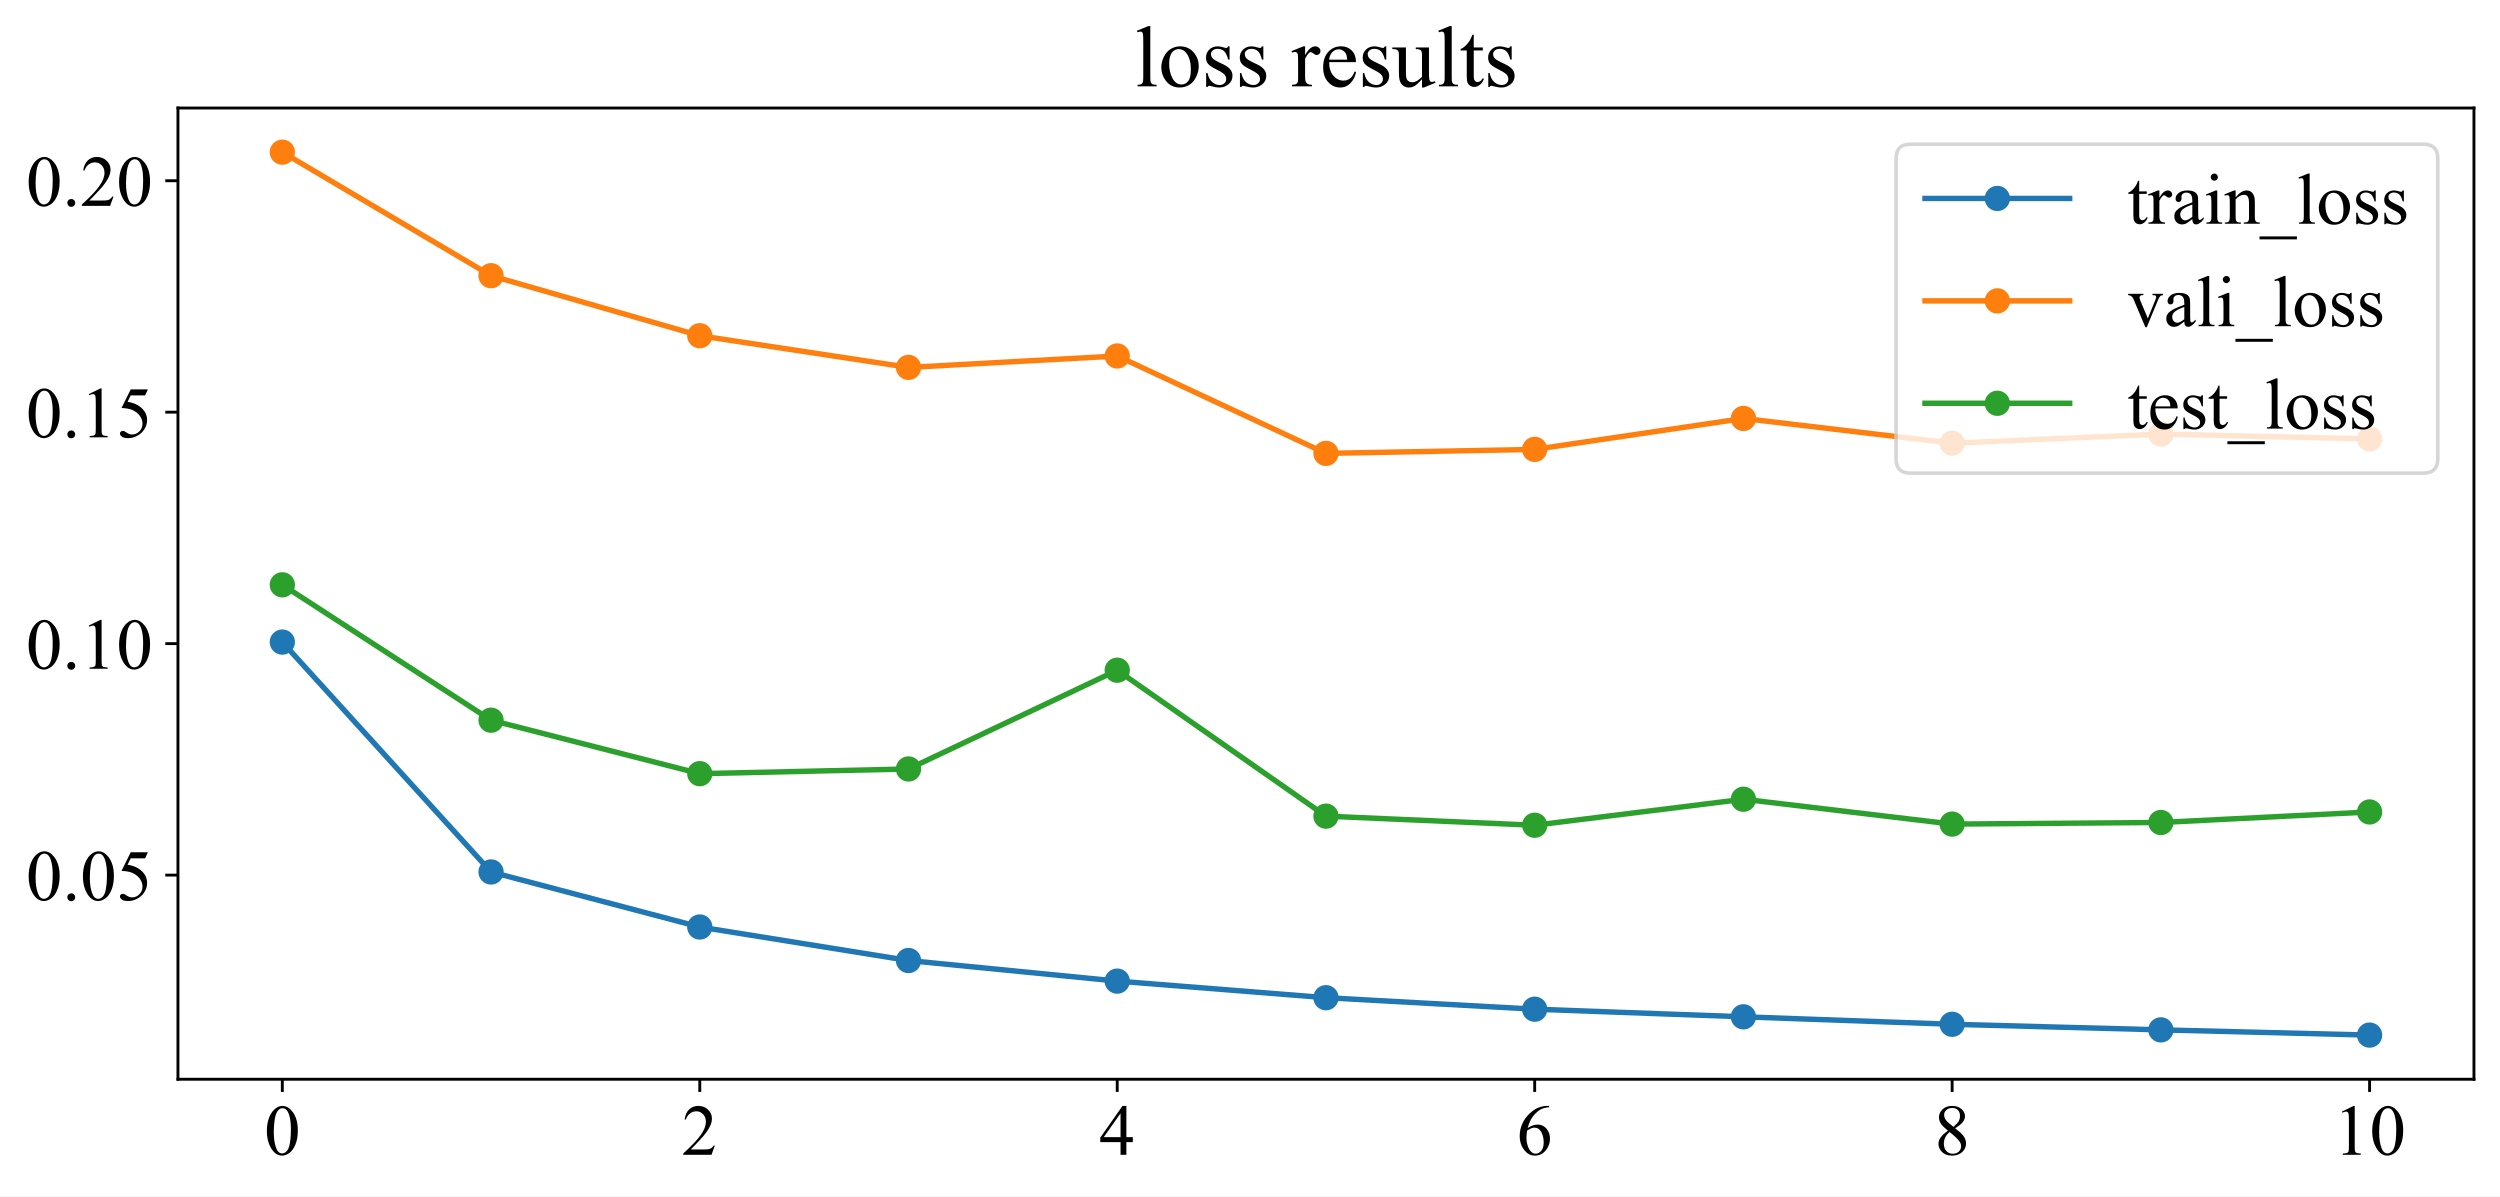
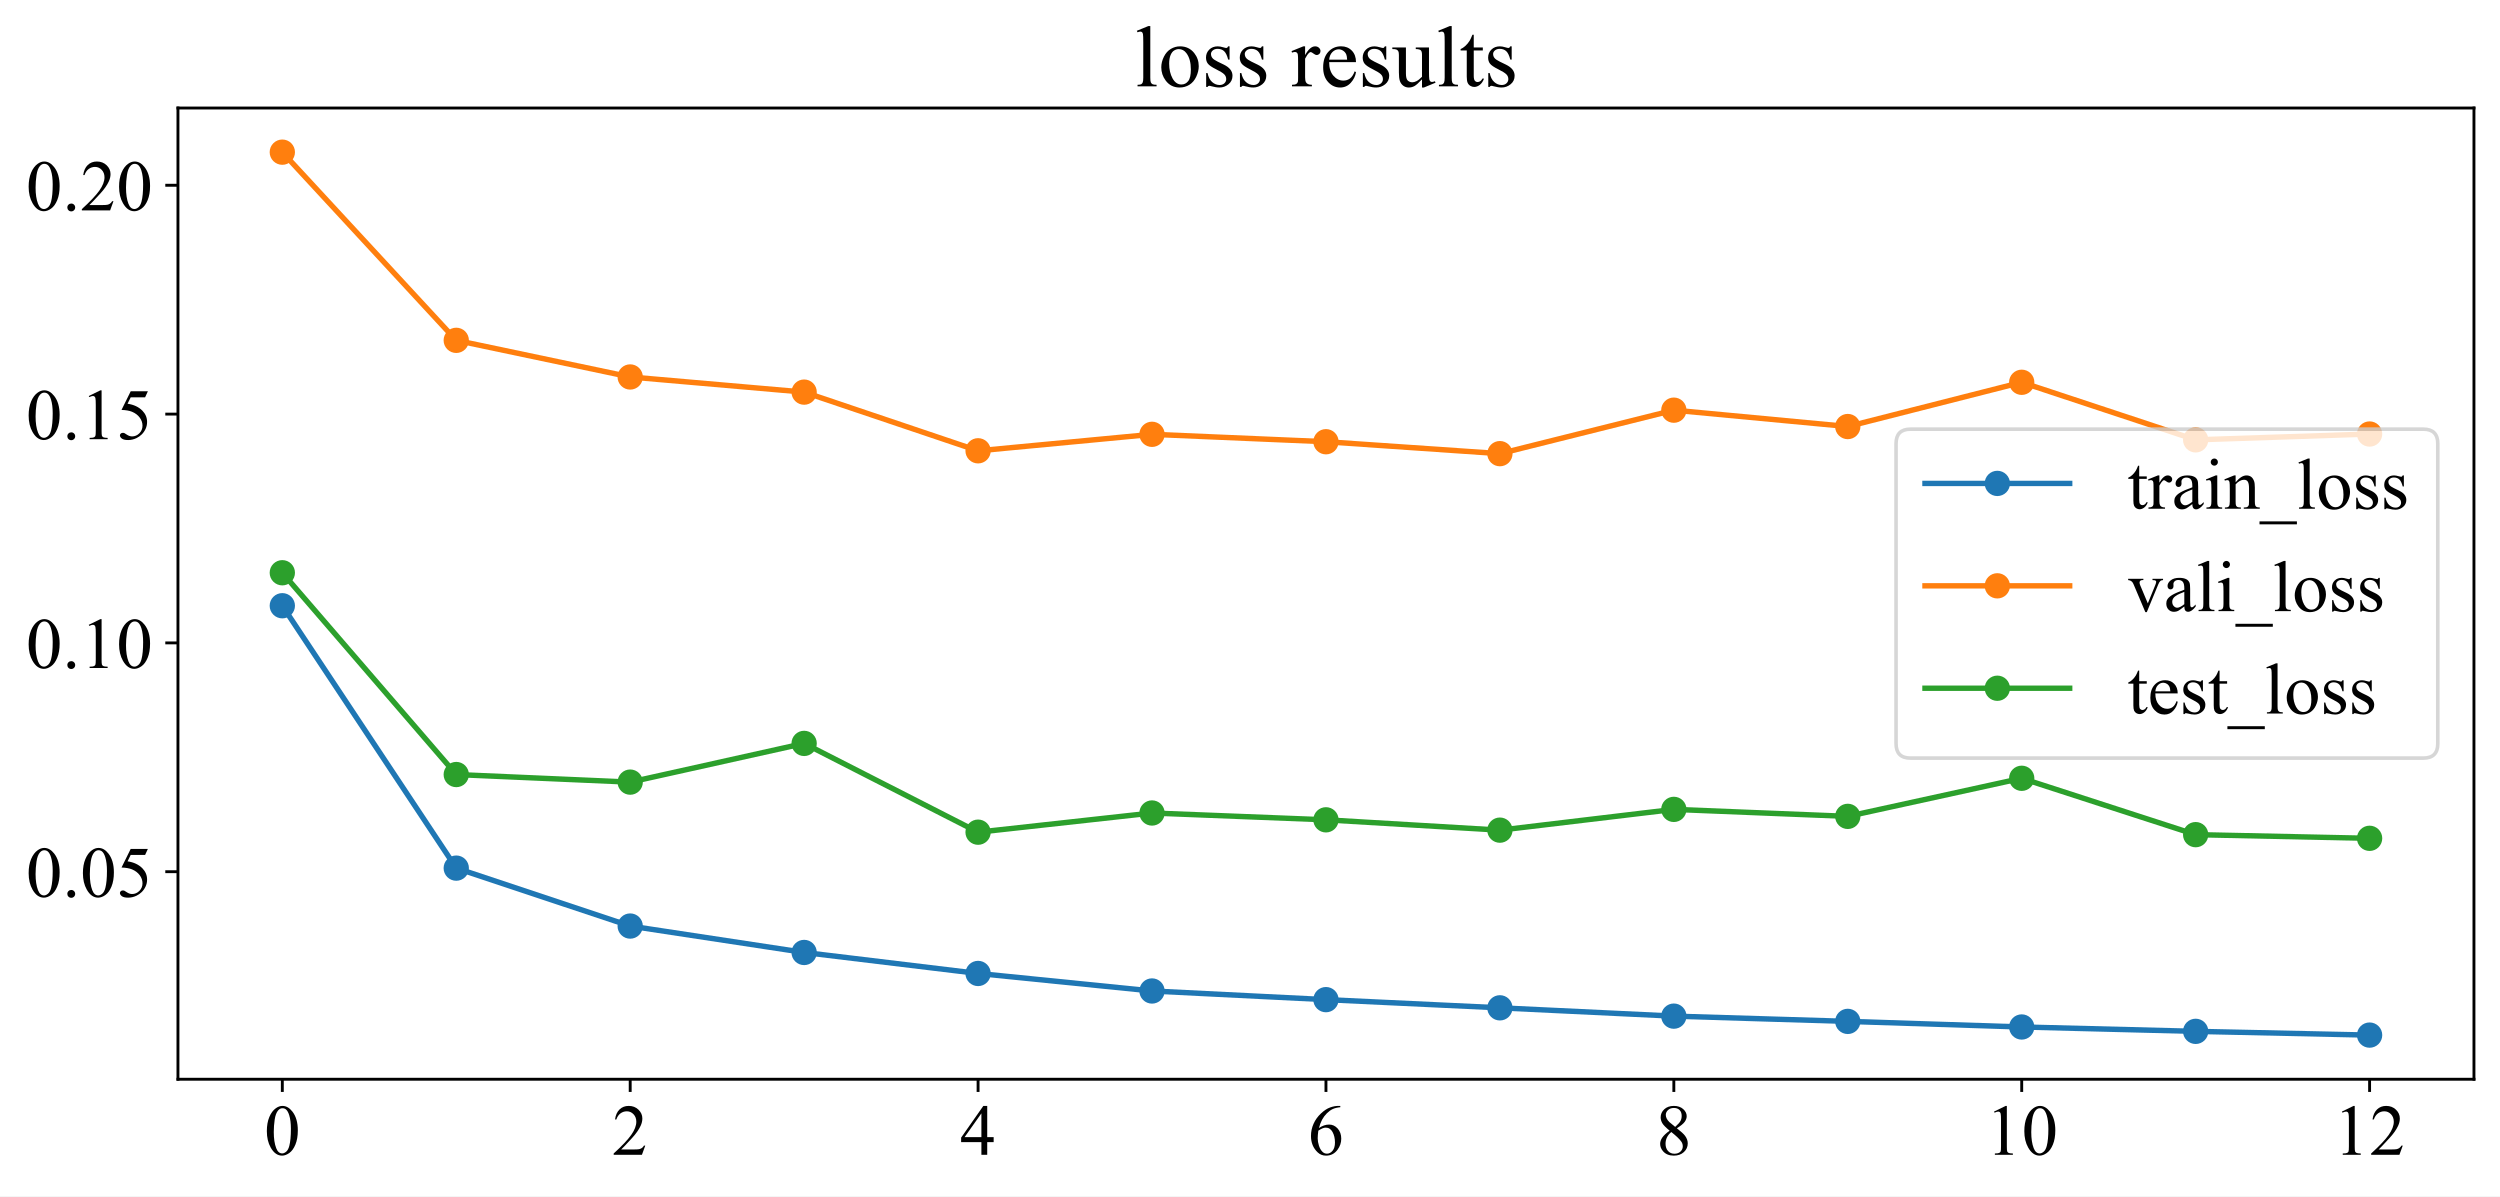
<svg xmlns="http://www.w3.org/2000/svg" xmlns:xlink="http://www.w3.org/1999/xlink" width="691.19pt" height="330.751pt" viewBox="0 0 691.19 330.751" version="1.1">
  <defs>
    <style type="text/css">*{stroke-linejoin: round; stroke-linecap: butt}</style>
  </defs>
  <g id="figure_1">
    <g id="patch_1">
      <path d="M 0 330.751  L 691.19 330.751  L 691.19 0  L 0 0  z " style="fill: #ffffff" />
    </g>
    <g id="axes_1">
      <g id="patch_2">
        <path d="M 49.2 298.385  L 683.99 298.385  L 683.99 29.865  L 49.2 29.865  z " style="fill: #ffffff" />
      </g>
      <g id="matplotlib.axis_1">
        <g id="xtick_1">
          <g id="line2d_1">
            <defs>
-               <path id="mffca3f70eb" d="M 0 0  L 0 3.5  " style="stroke: #000000; stroke-width: 0.8" />
+               <path id="m5661890c63" d="M 0 0  L 0 3.5  " style="stroke: #000000; stroke-width: 0.8" />
            </defs>
            <g>
-               <use xlink:href="#mffca3f70eb" x="78.054" y="298.385" style="stroke: #000000; stroke-width: 0.8" />
+               <use xlink:href="#m5661890c63" x="78.054" y="298.385" style="stroke: #000000; stroke-width: 0.8" />
            </g>
          </g>
          <g id="text_1">
            <g transform="translate(73.05409 319.2725) scale(0.2 -0.2)">
              <defs>
                <path id="TimesNewRomanPSMT-30" d="M 231 2094  Q 231 2819 450 3342  Q 669 3866 1031 4122  Q 1313 4325 1613 4325  Q 2100 4325 2488 3828  Q 2972 3213 2972 2159  Q 2972 1422 2759 906  Q 2547 391 2217 158  Q 1888 -75 1581 -75  Q 975 -75 572 641  Q 231 1244 231 2094  z M 844 2016  Q 844 1141 1059 588  Q 1238 122 1591 122  Q 1759 122 1940 273  Q 2122 425 2216 781  Q 2359 1319 2359 2297  Q 2359 3022 2209 3506  Q 2097 3866 1919 4016  Q 1791 4119 1609 4119  Q 1397 4119 1231 3928  Q 1006 3669 925 3112  Q 844 2556 844 2016  z " transform="scale(0.015625)" />
              </defs>
              <use xlink:href="#TimesNewRomanPSMT-30" />
            </g>
          </g>
        </g>
        <g id="xtick_2">
          <g id="line2d_2">
            <g>
-               <use xlink:href="#mffca3f70eb" x="193.47" y="298.385" style="stroke: #000000; stroke-width: 0.8" />
+               <use xlink:href="#m5661890c63" x="174.234" y="298.385" style="stroke: #000000; stroke-width: 0.8" />
            </g>
          </g>
          <g id="text_2">
-             <g transform="translate(188.4705 319.2725) scale(0.2 -0.2)">
+             <g transform="translate(169.2344 319.2725) scale(0.2 -0.2)">
              <defs>
                <path id="TimesNewRomanPSMT-32" d="M 2934 816  L 2638 0  L 138 0  L 138 116  Q 1241 1122 1691 1759  Q 2141 2397 2141 2925  Q 2141 3328 1894 3587  Q 1647 3847 1303 3847  Q 991 3847 742 3664  Q 494 3481 375 3128  L 259 3128  Q 338 3706 661 4015  Q 984 4325 1469 4325  Q 1984 4325 2329 3994  Q 2675 3663 2675 3213  Q 2675 2891 2525 2569  Q 2294 2063 1775 1497  Q 997 647 803 472  L 1909 472  Q 2247 472 2383 497  Q 2519 522 2628 598  Q 2738 675 2819 816  L 2934 816  z " transform="scale(0.015625)" />
              </defs>
              <use xlink:href="#TimesNewRomanPSMT-32" />
            </g>
          </g>
        </g>
        <g id="xtick_3">
          <g id="line2d_3">
            <g>
-               <use xlink:href="#mffca3f70eb" x="308.887" y="298.385" style="stroke: #000000; stroke-width: 0.8" />
+               <use xlink:href="#m5661890c63" x="270.415" y="298.385" style="stroke: #000000; stroke-width: 0.8" />
            </g>
          </g>
          <g id="text_3">
-             <g transform="translate(303.8868 319.2725) scale(0.2 -0.2)">
+             <g transform="translate(265.4147 319.2725) scale(0.2 -0.2)">
              <defs>
                <path id="TimesNewRomanPSMT-34" d="M 2978 1563  L 2978 1119  L 2409 1119  L 2409 0  L 1894 0  L 1894 1119  L 100 1119  L 100 1519  L 2066 4325  L 2409 4325  L 2409 1563  L 2978 1563  z M 1894 1563  L 1894 3666  L 406 1563  L 1894 1563  z " transform="scale(0.015625)" />
              </defs>
              <use xlink:href="#TimesNewRomanPSMT-34" />
            </g>
          </g>
        </g>
        <g id="xtick_4">
          <g id="line2d_4">
            <g>
-               <use xlink:href="#mffca3f70eb" x="424.303" y="298.385" style="stroke: #000000; stroke-width: 0.8" />
+               <use xlink:href="#m5661890c63" x="366.595" y="298.385" style="stroke: #000000; stroke-width: 0.8" />
            </g>
          </g>
          <g id="text_4">
-             <g transform="translate(419.3032 319.2725) scale(0.2 -0.2)">
+             <g transform="translate(361.595 319.2725) scale(0.2 -0.2)">
              <defs>
                <path id="TimesNewRomanPSMT-36" d="M 2869 4325  L 2869 4209  Q 2456 4169 2195 4045  Q 1934 3922 1679 3669  Q 1425 3416 1258 3105  Q 1091 2794 978 2366  Q 1428 2675 1881 2675  Q 2316 2675 2634 2325  Q 2953 1975 2953 1425  Q 2953 894 2631 456  Q 2244 -75 1606 -75  Q 1172 -75 869 213  Q 275 772 275 1663  Q 275 2231 503 2743  Q 731 3256 1154 3653  Q 1578 4050 1965 4187  Q 2353 4325 2688 4325  L 2869 4325  z M 925 2138  Q 869 1716 869 1456  Q 869 1156 980 804  Q 1091 453 1309 247  Q 1469 100 1697 100  Q 1969 100 2183 356  Q 2397 613 2397 1088  Q 2397 1622 2184 2012  Q 1972 2403 1581 2403  Q 1463 2403 1327 2353  Q 1191 2303 925 2138  z " transform="scale(0.015625)" />
              </defs>
              <use xlink:href="#TimesNewRomanPSMT-36" />
            </g>
          </g>
        </g>
        <g id="xtick_5">
          <g id="line2d_5">
            <g>
-               <use xlink:href="#mffca3f70eb" x="539.72" y="298.385" style="stroke: #000000; stroke-width: 0.8" />
+               <use xlink:href="#m5661890c63" x="462.775" y="298.385" style="stroke: #000000; stroke-width: 0.8" />
            </g>
          </g>
          <g id="text_5">
-             <g transform="translate(534.7195 319.2725) scale(0.2 -0.2)">
+             <g transform="translate(457.7753 319.2725) scale(0.2 -0.2)">
              <defs>
                <path id="TimesNewRomanPSMT-38" d="M 1228 2134  Q 725 2547 579 2797  Q 434 3047 434 3316  Q 434 3728 753 4026  Q 1072 4325 1600 4325  Q 2113 4325 2425 4047  Q 2738 3769 2738 3413  Q 2738 3175 2569 2928  Q 2400 2681 1866 2347  Q 2416 1922 2594 1678  Q 2831 1359 2831 1006  Q 2831 559 2490 242  Q 2150 -75 1597 -75  Q 994 -75 656 303  Q 388 606 388 966  Q 388 1247 577 1523  Q 766 1800 1228 2134  z M 1719 2469  Q 2094 2806 2194 3001  Q 2294 3197 2294 3444  Q 2294 3772 2109 3958  Q 1925 4144 1606 4144  Q 1288 4144 1088 3959  Q 888 3775 888 3528  Q 888 3366 970 3203  Q 1053 3041 1206 2894  L 1719 2469  z M 1375 2016  Q 1116 1797 991 1539  Q 866 1281 866 981  Q 866 578 1086 336  Q 1306 94 1647 94  Q 1984 94 2187 284  Q 2391 475 2391 747  Q 2391 972 2272 1150  Q 2050 1481 1375 2016  z " transform="scale(0.015625)" />
              </defs>
              <use xlink:href="#TimesNewRomanPSMT-38" />
            </g>
          </g>
        </g>
        <g id="xtick_6">
          <g id="line2d_6">
            <g>
-               <use xlink:href="#mffca3f70eb" x="655.136" y="298.385" style="stroke: #000000; stroke-width: 0.8" />
+               <use xlink:href="#m5661890c63" x="558.956" y="298.385" style="stroke: #000000; stroke-width: 0.8" />
            </g>
          </g>
          <g id="text_6">
-             <g transform="translate(645.1359 319.2725) scale(0.2 -0.2)">
+             <g transform="translate(548.9556 319.2725) scale(0.2 -0.2)">
              <defs>
                <path id="TimesNewRomanPSMT-31" d="M 750 3822  L 1781 4325  L 1884 4325  L 1884 747  Q 1884 391 1914 303  Q 1944 216 2037 169  Q 2131 122 2419 116  L 2419 0  L 825 0  L 825 116  Q 1125 122 1212 167  Q 1300 213 1334 289  Q 1369 366 1369 747  L 1369 3034  Q 1369 3497 1338 3628  Q 1316 3728 1258 3775  Q 1200 3822 1119 3822  Q 1003 3822 797 3725  L 750 3822  z " transform="scale(0.015625)" />
              </defs>
              <use xlink:href="#TimesNewRomanPSMT-31" />
              <use xlink:href="#TimesNewRomanPSMT-30" x="50" />
            </g>
          </g>
        </g>
+         <g id="xtick_7">
+           <g id="line2d_7">
+             <g>
+               <use xlink:href="#m5661890c63" x="655.136" y="298.385" style="stroke: #000000; stroke-width: 0.8" />
+             </g>
+           </g>
+           <g id="text_7">
+             <g transform="translate(645.1359 319.2725) scale(0.2 -0.2)">
+               <use xlink:href="#TimesNewRomanPSMT-31" />
+               <use xlink:href="#TimesNewRomanPSMT-32" x="50" />
+             </g>
+           </g>
+         </g>
      </g>
      <g id="matplotlib.axis_2">
        <g id="ytick_1">
-           <g id="line2d_7">
+           <g id="line2d_8">
            <defs>
-               <path id="m69debeb68d" d="M 0 0  L -3.5 0  " style="stroke: #000000; stroke-width: 0.8" />
+               <path id="m72b79ffed3" d="M 0 0  L -3.5 0  " style="stroke: #000000; stroke-width: 0.8" />
            </defs>
            <g>
-               <use xlink:href="#m69debeb68d" x="49.2" y="241.939" style="stroke: #000000; stroke-width: 0.8" />
-             </g>
-           </g>
-           <g id="text_7">
-             <g transform="translate(7.2 248.8825) scale(0.2 -0.2)">
+               <use xlink:href="#m72b79ffed3" x="49.2" y="241.002" style="stroke: #000000; stroke-width: 0.8" />
+             </g>
+           </g>
+           <g id="text_8">
+             <g transform="translate(7.2 247.9461) scale(0.2 -0.2)">
              <defs>
                <path id="TimesNewRomanPSMT-2e" d="M 800 606  Q 947 606 1047 504  Q 1147 403 1147 259  Q 1147 116 1045 14  Q 944 -88 800 -88  Q 656 -88 554 14  Q 453 116 453 259  Q 453 406 554 506  Q 656 606 800 606  z " transform="scale(0.015625)" />
                <path id="TimesNewRomanPSMT-35" d="M 2778 4238  L 2534 3706  L 1259 3706  L 981 3138  Q 1809 3016 2294 2522  Q 2709 2097 2709 1522  Q 2709 1188 2573 903  Q 2438 619 2231 419  Q 2025 219 1772 97  Q 1413 -75 1034 -75  Q 653 -75 479 54  Q 306 184 306 341  Q 306 428 378 495  Q 450 563 559 563  Q 641 563 702 538  Q 763 513 909 409  Q 1144 247 1384 247  Q 1750 247 2026 523  Q 2303 800 2303 1197  Q 2303 1581 2056 1914  Q 1809 2247 1375 2428  Q 1034 2569 447 2591  L 1259 4238  L 2778 4238  z " transform="scale(0.015625)" />
              </defs>
              <use xlink:href="#TimesNewRomanPSMT-30" />
              <use xlink:href="#TimesNewRomanPSMT-2e" x="50" />
              <use xlink:href="#TimesNewRomanPSMT-30" x="75" />
              <use xlink:href="#TimesNewRomanPSMT-35" x="125" />
            </g>
          </g>
        </g>
        <g id="ytick_2">
-           <g id="line2d_8">
-             <g>
-               <use xlink:href="#m69debeb68d" x="49.2" y="177.949" style="stroke: #000000; stroke-width: 0.8" />
-             </g>
-           </g>
-           <g id="text_8">
-             <g transform="translate(7.2 184.8926) scale(0.2 -0.2)">
+           <g id="line2d_9">
+             <g>
+               <use xlink:href="#m72b79ffed3" x="49.2" y="177.743" style="stroke: #000000; stroke-width: 0.8" />
+             </g>
+           </g>
+           <g id="text_9">
+             <g transform="translate(7.2 184.6871) scale(0.2 -0.2)">
              <use xlink:href="#TimesNewRomanPSMT-30" />
              <use xlink:href="#TimesNewRomanPSMT-2e" x="50" />
              <use xlink:href="#TimesNewRomanPSMT-31" x="75" />
              <use xlink:href="#TimesNewRomanPSMT-30" x="125" />
            </g>
          </g>
        </g>
        <g id="ytick_3">
-           <g id="line2d_9">
-             <g>
-               <use xlink:href="#m69debeb68d" x="49.2" y="113.959" style="stroke: #000000; stroke-width: 0.8" />
-             </g>
-           </g>
-           <g id="text_9">
-             <g transform="translate(7.2 120.9027) scale(0.2 -0.2)">
+           <g id="line2d_10">
+             <g>
+               <use xlink:href="#m72b79ffed3" x="49.2" y="114.484" style="stroke: #000000; stroke-width: 0.8" />
+             </g>
+           </g>
+           <g id="text_10">
+             <g transform="translate(7.2 121.4281) scale(0.2 -0.2)">
              <use xlink:href="#TimesNewRomanPSMT-30" />
              <use xlink:href="#TimesNewRomanPSMT-2e" x="50" />
              <use xlink:href="#TimesNewRomanPSMT-31" x="75" />
              <use xlink:href="#TimesNewRomanPSMT-35" x="125" />
            </g>
          </g>
        </g>
        <g id="ytick_4">
-           <g id="line2d_10">
-             <g>
-               <use xlink:href="#m69debeb68d" x="49.2" y="49.969" style="stroke: #000000; stroke-width: 0.8" />
-             </g>
-           </g>
-           <g id="text_10">
-             <g transform="translate(7.2 56.91282) scale(0.2 -0.2)">
+           <g id="line2d_11">
+             <g>
+               <use xlink:href="#m72b79ffed3" x="49.2" y="51.225" style="stroke: #000000; stroke-width: 0.8" />
+             </g>
+           </g>
+           <g id="text_11">
+             <g transform="translate(7.2 58.16909) scale(0.2 -0.2)">
              <use xlink:href="#TimesNewRomanPSMT-30" />
              <use xlink:href="#TimesNewRomanPSMT-2e" x="50" />
              <use xlink:href="#TimesNewRomanPSMT-32" x="75" />
              <use xlink:href="#TimesNewRomanPSMT-30" x="125" />
            </g>
          </g>
        </g>
      </g>
-       <g id="line2d_11">
-         <path d="M 78.054 177.519  L 135.762 241.078  L 193.47 256.295  L 251.179 265.564  L 308.887 271.254  L 366.595 275.843  L 424.303 279.02  L 482.011 281.125  L 539.72 283.191  L 597.428 284.735  L 655.136 286.18  " clip-path="url(#p3d63642f0f)" style="fill: none; stroke: #1f77b4; stroke-width: 1.5; stroke-linecap: square" />
+       <g id="line2d_12">
+         <path d="M 78.054 167.473  L 126.144 240.016  L 174.234 256.032  L 222.325 263.334  L 270.415 269.139  L 318.505 273.984  L 366.595 276.377  L 414.685 278.641  L 462.775 280.939  L 510.865 282.39  L 558.956 283.937  L 607.046 285.144  L 655.136 286.18  " clip-path="url(#p1dec65f7ec)" style="fill: none; stroke: #1f77b4; stroke-width: 1.5; stroke-linecap: square" />
        <defs>
-           <path id="m3017ed8ba8" d="M 0 3  C 0.796 3 1.559 2.684 2.121 2.121  C 2.684 1.559 3 0.796 3 0  C 3 -0.796 2.684 -1.559 2.121 -2.121  C 1.559 -2.684 0.796 -3 0 -3  C -0.796 -3 -1.559 -2.684 -2.121 -2.121  C -2.684 -1.559 -3 -0.796 -3 0  C -3 0.796 -2.684 1.559 -2.121 2.121  C -1.559 2.684 -0.796 3 0 3  z " style="stroke: #1f77b4" />
+           <path id="m77febd8e3b" d="M 0 3  C 0.796 3 1.559 2.684 2.121 2.121  C 2.684 1.559 3 0.796 3 0  C 3 -0.796 2.684 -1.559 2.121 -2.121  C 1.559 -2.684 0.796 -3 0 -3  C -0.796 -3 -1.559 -2.684 -2.121 -2.121  C -2.684 -1.559 -3 -0.796 -3 0  C -3 0.796 -2.684 1.559 -2.121 2.121  C -1.559 2.684 -0.796 3 0 3  z " style="stroke: #1f77b4" />
        </defs>
-         <g clip-path="url(#p3d63642f0f)">
-           <use xlink:href="#m3017ed8ba8" x="78.054" y="177.519" style="fill: #1f77b4; stroke: #1f77b4" />
-           <use xlink:href="#m3017ed8ba8" x="135.762" y="241.078" style="fill: #1f77b4; stroke: #1f77b4" />
-           <use xlink:href="#m3017ed8ba8" x="193.47" y="256.295" style="fill: #1f77b4; stroke: #1f77b4" />
-           <use xlink:href="#m3017ed8ba8" x="251.179" y="265.564" style="fill: #1f77b4; stroke: #1f77b4" />
-           <use xlink:href="#m3017ed8ba8" x="308.887" y="271.254" style="fill: #1f77b4; stroke: #1f77b4" />
-           <use xlink:href="#m3017ed8ba8" x="366.595" y="275.843" style="fill: #1f77b4; stroke: #1f77b4" />
-           <use xlink:href="#m3017ed8ba8" x="424.303" y="279.02" style="fill: #1f77b4; stroke: #1f77b4" />
-           <use xlink:href="#m3017ed8ba8" x="482.011" y="281.125" style="fill: #1f77b4; stroke: #1f77b4" />
-           <use xlink:href="#m3017ed8ba8" x="539.72" y="283.191" style="fill: #1f77b4; stroke: #1f77b4" />
-           <use xlink:href="#m3017ed8ba8" x="597.428" y="284.735" style="fill: #1f77b4; stroke: #1f77b4" />
-           <use xlink:href="#m3017ed8ba8" x="655.136" y="286.18" style="fill: #1f77b4; stroke: #1f77b4" />
-         </g>
-       </g>
-       <g id="line2d_12">
-         <path d="M 78.054 42.07  L 135.762 76.224  L 193.47 92.818  L 251.179 101.576  L 308.887 98.419  L 366.595 125.348  L 424.303 124.244  L 482.011 115.691  L 539.72 122.527  L 597.428 120.016  L 655.136 121.346  " clip-path="url(#p3d63642f0f)" style="fill: none; stroke: #ff7f0e; stroke-width: 1.5; stroke-linecap: square" />
+         <g clip-path="url(#p1dec65f7ec)">
+           <use xlink:href="#m77febd8e3b" x="78.054" y="167.473" style="fill: #1f77b4; stroke: #1f77b4" />
+           <use xlink:href="#m77febd8e3b" x="126.144" y="240.016" style="fill: #1f77b4; stroke: #1f77b4" />
+           <use xlink:href="#m77febd8e3b" x="174.234" y="256.032" style="fill: #1f77b4; stroke: #1f77b4" />
+           <use xlink:href="#m77febd8e3b" x="222.325" y="263.334" style="fill: #1f77b4; stroke: #1f77b4" />
+           <use xlink:href="#m77febd8e3b" x="270.415" y="269.139" style="fill: #1f77b4; stroke: #1f77b4" />
+           <use xlink:href="#m77febd8e3b" x="318.505" y="273.984" style="fill: #1f77b4; stroke: #1f77b4" />
+           <use xlink:href="#m77febd8e3b" x="366.595" y="276.377" style="fill: #1f77b4; stroke: #1f77b4" />
+           <use xlink:href="#m77febd8e3b" x="414.685" y="278.641" style="fill: #1f77b4; stroke: #1f77b4" />
+           <use xlink:href="#m77febd8e3b" x="462.775" y="280.939" style="fill: #1f77b4; stroke: #1f77b4" />
+           <use xlink:href="#m77febd8e3b" x="510.865" y="282.39" style="fill: #1f77b4; stroke: #1f77b4" />
+           <use xlink:href="#m77febd8e3b" x="558.956" y="283.937" style="fill: #1f77b4; stroke: #1f77b4" />
+           <use xlink:href="#m77febd8e3b" x="607.046" y="285.144" style="fill: #1f77b4; stroke: #1f77b4" />
+           <use xlink:href="#m77febd8e3b" x="655.136" y="286.18" style="fill: #1f77b4; stroke: #1f77b4" />
+         </g>
+       </g>
+       <g id="line2d_13">
+         <path d="M 78.054 42.07  L 126.144 94.096  L 174.234 104.223  L 222.325 108.412  L 270.415 124.635  L 318.505 120.078  L 366.595 122.129  L 414.685 125.424  L 462.775 113.403  L 510.865 117.928  L 558.956 105.693  L 607.046 121.609  L 655.136 119.996  " clip-path="url(#p1dec65f7ec)" style="fill: none; stroke: #ff7f0e; stroke-width: 1.5; stroke-linecap: square" />
        <defs>
-           <path id="mf2a1c6eb05" d="M 0 3  C 0.796 3 1.559 2.684 2.121 2.121  C 2.684 1.559 3 0.796 3 0  C 3 -0.796 2.684 -1.559 2.121 -2.121  C 1.559 -2.684 0.796 -3 0 -3  C -0.796 -3 -1.559 -2.684 -2.121 -2.121  C -2.684 -1.559 -3 -0.796 -3 0  C -3 0.796 -2.684 1.559 -2.121 2.121  C -1.559 2.684 -0.796 3 0 3  z " style="stroke: #ff7f0e" />
+           <path id="mdbfd391296" d="M 0 3  C 0.796 3 1.559 2.684 2.121 2.121  C 2.684 1.559 3 0.796 3 0  C 3 -0.796 2.684 -1.559 2.121 -2.121  C 1.559 -2.684 0.796 -3 0 -3  C -0.796 -3 -1.559 -2.684 -2.121 -2.121  C -2.684 -1.559 -3 -0.796 -3 0  C -3 0.796 -2.684 1.559 -2.121 2.121  C -1.559 2.684 -0.796 3 0 3  z " style="stroke: #ff7f0e" />
        </defs>
-         <g clip-path="url(#p3d63642f0f)">
-           <use xlink:href="#mf2a1c6eb05" x="78.054" y="42.07" style="fill: #ff7f0e; stroke: #ff7f0e" />
-           <use xlink:href="#mf2a1c6eb05" x="135.762" y="76.224" style="fill: #ff7f0e; stroke: #ff7f0e" />
-           <use xlink:href="#mf2a1c6eb05" x="193.47" y="92.818" style="fill: #ff7f0e; stroke: #ff7f0e" />
-           <use xlink:href="#mf2a1c6eb05" x="251.179" y="101.576" style="fill: #ff7f0e; stroke: #ff7f0e" />
-           <use xlink:href="#mf2a1c6eb05" x="308.887" y="98.419" style="fill: #ff7f0e; stroke: #ff7f0e" />
-           <use xlink:href="#mf2a1c6eb05" x="366.595" y="125.348" style="fill: #ff7f0e; stroke: #ff7f0e" />
-           <use xlink:href="#mf2a1c6eb05" x="424.303" y="124.244" style="fill: #ff7f0e; stroke: #ff7f0e" />
-           <use xlink:href="#mf2a1c6eb05" x="482.011" y="115.691" style="fill: #ff7f0e; stroke: #ff7f0e" />
-           <use xlink:href="#mf2a1c6eb05" x="539.72" y="122.527" style="fill: #ff7f0e; stroke: #ff7f0e" />
-           <use xlink:href="#mf2a1c6eb05" x="597.428" y="120.016" style="fill: #ff7f0e; stroke: #ff7f0e" />
-           <use xlink:href="#mf2a1c6eb05" x="655.136" y="121.346" style="fill: #ff7f0e; stroke: #ff7f0e" />
-         </g>
-       </g>
-       <g id="line2d_13">
-         <path d="M 78.054 161.686  L 135.762 199.117  L 193.47 213.899  L 251.179 212.602  L 308.887 185.297  L 366.595 225.642  L 424.303 228.159  L 482.011 220.97  L 539.72 227.841  L 597.428 227.396  L 655.136 224.487  " clip-path="url(#p3d63642f0f)" style="fill: none; stroke: #2ca02c; stroke-width: 1.5; stroke-linecap: square" />
+         <g clip-path="url(#p1dec65f7ec)">
+           <use xlink:href="#mdbfd391296" x="78.054" y="42.07" style="fill: #ff7f0e; stroke: #ff7f0e" />
+           <use xlink:href="#mdbfd391296" x="126.144" y="94.096" style="fill: #ff7f0e; stroke: #ff7f0e" />
+           <use xlink:href="#mdbfd391296" x="174.234" y="104.223" style="fill: #ff7f0e; stroke: #ff7f0e" />
+           <use xlink:href="#mdbfd391296" x="222.325" y="108.412" style="fill: #ff7f0e; stroke: #ff7f0e" />
+           <use xlink:href="#mdbfd391296" x="270.415" y="124.635" style="fill: #ff7f0e; stroke: #ff7f0e" />
+           <use xlink:href="#mdbfd391296" x="318.505" y="120.078" style="fill: #ff7f0e; stroke: #ff7f0e" />
+           <use xlink:href="#mdbfd391296" x="366.595" y="122.129" style="fill: #ff7f0e; stroke: #ff7f0e" />
+           <use xlink:href="#mdbfd391296" x="414.685" y="125.424" style="fill: #ff7f0e; stroke: #ff7f0e" />
+           <use xlink:href="#mdbfd391296" x="462.775" y="113.403" style="fill: #ff7f0e; stroke: #ff7f0e" />
+           <use xlink:href="#mdbfd391296" x="510.865" y="117.928" style="fill: #ff7f0e; stroke: #ff7f0e" />
+           <use xlink:href="#mdbfd391296" x="558.956" y="105.693" style="fill: #ff7f0e; stroke: #ff7f0e" />
+           <use xlink:href="#mdbfd391296" x="607.046" y="121.609" style="fill: #ff7f0e; stroke: #ff7f0e" />
+           <use xlink:href="#mdbfd391296" x="655.136" y="119.996" style="fill: #ff7f0e; stroke: #ff7f0e" />
+         </g>
+       </g>
+       <g id="line2d_14">
+         <path d="M 78.054 158.352  L 126.144 214.14  L 174.234 216.238  L 222.325 205.534  L 270.415 230.079  L 318.505 224.774  L 366.595 226.662  L 414.685 229.517  L 462.775 223.775  L 510.865 225.707  L 558.956 215.178  L 607.046 230.761  L 655.136 231.775  " clip-path="url(#p1dec65f7ec)" style="fill: none; stroke: #2ca02c; stroke-width: 1.5; stroke-linecap: square" />
        <defs>
-           <path id="m0cb9237e50" d="M 0 3  C 0.796 3 1.559 2.684 2.121 2.121  C 2.684 1.559 3 0.796 3 0  C 3 -0.796 2.684 -1.559 2.121 -2.121  C 1.559 -2.684 0.796 -3 0 -3  C -0.796 -3 -1.559 -2.684 -2.121 -2.121  C -2.684 -1.559 -3 -0.796 -3 0  C -3 0.796 -2.684 1.559 -2.121 2.121  C -1.559 2.684 -0.796 3 0 3  z " style="stroke: #2ca02c" />
+           <path id="med9128603a" d="M 0 3  C 0.796 3 1.559 2.684 2.121 2.121  C 2.684 1.559 3 0.796 3 0  C 3 -0.796 2.684 -1.559 2.121 -2.121  C 1.559 -2.684 0.796 -3 0 -3  C -0.796 -3 -1.559 -2.684 -2.121 -2.121  C -2.684 -1.559 -3 -0.796 -3 0  C -3 0.796 -2.684 1.559 -2.121 2.121  C -1.559 2.684 -0.796 3 0 3  z " style="stroke: #2ca02c" />
        </defs>
-         <g clip-path="url(#p3d63642f0f)">
-           <use xlink:href="#m0cb9237e50" x="78.054" y="161.686" style="fill: #2ca02c; stroke: #2ca02c" />
-           <use xlink:href="#m0cb9237e50" x="135.762" y="199.117" style="fill: #2ca02c; stroke: #2ca02c" />
-           <use xlink:href="#m0cb9237e50" x="193.47" y="213.899" style="fill: #2ca02c; stroke: #2ca02c" />
-           <use xlink:href="#m0cb9237e50" x="251.179" y="212.602" style="fill: #2ca02c; stroke: #2ca02c" />
-           <use xlink:href="#m0cb9237e50" x="308.887" y="185.297" style="fill: #2ca02c; stroke: #2ca02c" />
-           <use xlink:href="#m0cb9237e50" x="366.595" y="225.642" style="fill: #2ca02c; stroke: #2ca02c" />
-           <use xlink:href="#m0cb9237e50" x="424.303" y="228.159" style="fill: #2ca02c; stroke: #2ca02c" />
-           <use xlink:href="#m0cb9237e50" x="482.011" y="220.97" style="fill: #2ca02c; stroke: #2ca02c" />
-           <use xlink:href="#m0cb9237e50" x="539.72" y="227.841" style="fill: #2ca02c; stroke: #2ca02c" />
-           <use xlink:href="#m0cb9237e50" x="597.428" y="227.396" style="fill: #2ca02c; stroke: #2ca02c" />
-           <use xlink:href="#m0cb9237e50" x="655.136" y="224.487" style="fill: #2ca02c; stroke: #2ca02c" />
+         <g clip-path="url(#p1dec65f7ec)">
+           <use xlink:href="#med9128603a" x="78.054" y="158.352" style="fill: #2ca02c; stroke: #2ca02c" />
+           <use xlink:href="#med9128603a" x="126.144" y="214.14" style="fill: #2ca02c; stroke: #2ca02c" />
+           <use xlink:href="#med9128603a" x="174.234" y="216.238" style="fill: #2ca02c; stroke: #2ca02c" />
+           <use xlink:href="#med9128603a" x="222.325" y="205.534" style="fill: #2ca02c; stroke: #2ca02c" />
+           <use xlink:href="#med9128603a" x="270.415" y="230.079" style="fill: #2ca02c; stroke: #2ca02c" />
+           <use xlink:href="#med9128603a" x="318.505" y="224.774" style="fill: #2ca02c; stroke: #2ca02c" />
+           <use xlink:href="#med9128603a" x="366.595" y="226.662" style="fill: #2ca02c; stroke: #2ca02c" />
+           <use xlink:href="#med9128603a" x="414.685" y="229.517" style="fill: #2ca02c; stroke: #2ca02c" />
+           <use xlink:href="#med9128603a" x="462.775" y="223.775" style="fill: #2ca02c; stroke: #2ca02c" />
+           <use xlink:href="#med9128603a" x="510.865" y="225.707" style="fill: #2ca02c; stroke: #2ca02c" />
+           <use xlink:href="#med9128603a" x="558.956" y="215.178" style="fill: #2ca02c; stroke: #2ca02c" />
+           <use xlink:href="#med9128603a" x="607.046" y="230.761" style="fill: #2ca02c; stroke: #2ca02c" />
+           <use xlink:href="#med9128603a" x="655.136" y="231.775" style="fill: #2ca02c; stroke: #2ca02c" />
        </g>
      </g>
      <g id="patch_3">
        <path d="M 49.2 298.385  L 49.2 29.865  " style="fill: none; stroke: #000000; stroke-width: 0.8; stroke-linejoin: miter; stroke-linecap: square" />
      </g>
      <g id="patch_4">
        <path d="M 683.99 298.385  L 683.99 29.865  " style="fill: none; stroke: #000000; stroke-width: 0.8; stroke-linejoin: miter; stroke-linecap: square" />
      </g>
      <g id="patch_5">
        <path d="M 49.2 298.385  L 683.99 298.385  " style="fill: none; stroke: #000000; stroke-width: 0.8; stroke-linejoin: miter; stroke-linecap: square" />
      </g>
      <g id="patch_6">
        <path d="M 49.2 29.865  L 683.99 29.865  " style="fill: none; stroke: #000000; stroke-width: 0.8; stroke-linejoin: miter; stroke-linecap: square" />
      </g>
-       <g id="text_11">
+       <g id="text_12">
        <g transform="translate(313.5888 23.865) scale(0.24 -0.24)">
          <defs>
            <path id="TimesNewRomanPSMT-6c" d="M 1184 4444  L 1184 647  Q 1184 378 1223 290  Q 1263 203 1344 158  Q 1425 113 1647 113  L 1647 0  L 244 0  L 244 113  Q 441 113 512 153  Q 584 194 625 287  Q 666 381 666 647  L 666 3247  Q 666 3731 644 3842  Q 622 3953 573 3993  Q 525 4034 450 4034  Q 369 4034 244 3984  L 191 4094  L 1044 4444  L 1184 4444  z " transform="scale(0.015625)" />
            <path id="TimesNewRomanPSMT-6f" d="M 1600 2947  Q 2250 2947 2644 2453  Q 2978 2031 2978 1484  Q 2978 1100 2793 706  Q 2609 313 2286 112  Q 1963 -88 1566 -88  Q 919 -88 538 428  Q 216 863 216 1403  Q 216 1797 411 2186  Q 606 2575 925 2761  Q 1244 2947 1600 2947  z M 1503 2744  Q 1338 2744 1170 2645  Q 1003 2547 900 2300  Q 797 2053 797 1666  Q 797 1041 1045 587  Q 1294 134 1700 134  Q 2003 134 2200 384  Q 2397 634 2397 1244  Q 2397 2006 2069 2444  Q 1847 2744 1503 2744  z " transform="scale(0.015625)" />
            <path id="TimesNewRomanPSMT-73" d="M 2050 2947  L 2050 1972  L 1947 1972  Q 1828 2431 1642 2597  Q 1456 2763 1169 2763  Q 950 2763 815 2647  Q 681 2531 681 2391  Q 681 2216 781 2091  Q 878 1963 1175 1819  L 1631 1597  Q 2266 1288 2266 781  Q 2266 391 1970 151  Q 1675 -88 1309 -88  Q 1047 -88 709 6  Q 606 38 541 38  Q 469 38 428 -44  L 325 -44  L 325 978  L 428 978  Q 516 541 762 319  Q 1009 97 1316 97  Q 1531 97 1667 223  Q 1803 350 1803 528  Q 1803 744 1651 891  Q 1500 1038 1047 1263  Q 594 1488 453 1669  Q 313 1847 313 2119  Q 313 2472 555 2709  Q 797 2947 1181 2947  Q 1350 2947 1591 2875  Q 1750 2828 1803 2828  Q 1853 2828 1881 2850  Q 1909 2872 1947 2947  L 2050 2947  z " transform="scale(0.015625)" />
            <path id="TimesNewRomanPSMT-20" transform="scale(0.015625)" />
            <path id="TimesNewRomanPSMT-72" d="M 1038 2947  L 1038 2303  Q 1397 2947 1775 2947  Q 1947 2947 2059 2842  Q 2172 2738 2172 2600  Q 2172 2478 2090 2393  Q 2009 2309 1897 2309  Q 1788 2309 1652 2417  Q 1516 2525 1450 2525  Q 1394 2525 1328 2463  Q 1188 2334 1038 2041  L 1038 669  Q 1038 431 1097 309  Q 1138 225 1241 169  Q 1344 113 1538 113  L 1538 0  L 72 0  L 72 113  Q 291 113 397 181  Q 475 231 506 341  Q 522 394 522 644  L 522 1753  Q 522 2253 501 2348  Q 481 2444 426 2487  Q 372 2531 291 2531  Q 194 2531 72 2484  L 41 2597  L 906 2947  L 1038 2947  z " transform="scale(0.015625)" />
            <path id="TimesNewRomanPSMT-65" d="M 681 1784  Q 678 1147 991 784  Q 1303 422 1725 422  Q 2006 422 2214 576  Q 2422 731 2563 1106  L 2659 1044  Q 2594 616 2278 264  Q 1963 -88 1488 -88  Q 972 -88 605 314  Q 238 716 238 1394  Q 238 2128 614 2539  Q 991 2950 1559 2950  Q 2041 2950 2350 2633  Q 2659 2316 2659 1784  L 681 1784  z M 681 1966  L 2006 1966  Q 1991 2241 1941 2353  Q 1863 2528 1708 2628  Q 1553 2728 1384 2728  Q 1125 2728 920 2526  Q 716 2325 681 1966  z " transform="scale(0.015625)" />
            <path id="TimesNewRomanPSMT-75" d="M 2709 2863  L 2709 1128  Q 2709 631 2732 520  Q 2756 409 2807 365  Q 2859 322 2928 322  Q 3025 322 3147 375  L 3191 266  L 2334 -88  L 2194 -88  L 2194 519  Q 1825 119 1631 15  Q 1438 -88 1222 -88  Q 981 -88 804 51  Q 628 191 559 409  Q 491 628 491 1028  L 491 2306  Q 491 2509 447 2587  Q 403 2666 317 2708  Q 231 2750 6 2747  L 6 2863  L 1009 2863  L 1009 947  Q 1009 547 1148 422  Q 1288 297 1484 297  Q 1619 297 1789 381  Q 1959 466 2194 703  L 2194 2325  Q 2194 2569 2105 2655  Q 2016 2741 1734 2747  L 1734 2863  L 2709 2863  z " transform="scale(0.015625)" />
            <path id="TimesNewRomanPSMT-74" d="M 1031 3803  L 1031 2863  L 1700 2863  L 1700 2644  L 1031 2644  L 1031 788  Q 1031 509 1111 412  Q 1191 316 1316 316  Q 1419 316 1516 380  Q 1613 444 1666 569  L 1788 569  Q 1678 263 1478 108  Q 1278 -47 1066 -47  Q 922 -47 784 33  Q 647 113 581 261  Q 516 409 516 719  L 516 2644  L 63 2644  L 63 2747  Q 234 2816 414 2980  Q 594 3144 734 3369  Q 806 3488 934 3803  L 1031 3803  z " transform="scale(0.015625)" />
          </defs>
          <use xlink:href="#TimesNewRomanPSMT-6c" />
          <use xlink:href="#TimesNewRomanPSMT-6f" x="27.783" />
          <use xlink:href="#TimesNewRomanPSMT-73" x="77.783" />
          <use xlink:href="#TimesNewRomanPSMT-73" x="116.699" />
          <use xlink:href="#TimesNewRomanPSMT-20" x="155.615" />
          <use xlink:href="#TimesNewRomanPSMT-72" x="180.615" />
          <use xlink:href="#TimesNewRomanPSMT-65" x="213.916" />
          <use xlink:href="#TimesNewRomanPSMT-73" x="258.301" />
          <use xlink:href="#TimesNewRomanPSMT-75" x="297.217" />
          <use xlink:href="#TimesNewRomanPSMT-6c" x="347.217" />
          <use xlink:href="#TimesNewRomanPSMT-74" x="375" />
          <use xlink:href="#TimesNewRomanPSMT-73" x="402.783" />
        </g>
      </g>
      <g id="legend_1">
        <g id="patch_7">
-           <path d="M 528.215 130.812  L 669.99 130.812  Q 673.99 130.812 673.99 126.812  L 673.99 43.865  Q 673.99 39.865 669.99 39.865  L 528.215 39.865  Q 524.215 39.865 524.215 43.865  L 524.215 126.812  Q 524.215 130.812 528.215 130.812  z " style="fill: #ffffff; opacity: 0.8; stroke: #cccccc; stroke-linejoin: miter" />
-         </g>
-         <g id="line2d_14">
-           <path d="M 532.215 54.865  L 552.215 54.865  L 572.215 54.865  " style="fill: none; stroke: #1f77b4; stroke-width: 1.5; stroke-linecap: square" />
+           <path d="M 528.215 209.598  L 669.99 209.598  Q 673.99 209.598 673.99 205.598  L 673.99 122.652  Q 673.99 118.652 669.99 118.652  L 528.215 118.652  Q 524.215 118.652 524.215 122.652  L 524.215 205.598  Q 524.215 209.598 528.215 209.598  z " style="fill: #ffffff; opacity: 0.8; stroke: #cccccc; stroke-linejoin: miter" />
+         </g>
+         <g id="line2d_15">
+           <path d="M 532.215 133.652  L 552.215 133.652  L 572.215 133.652  " style="fill: none; stroke: #1f77b4; stroke-width: 1.5; stroke-linecap: square" />
          <g>
-             <use xlink:href="#m3017ed8ba8" x="552.215" y="54.865" style="fill: #1f77b4; stroke: #1f77b4" />
-           </g>
-         </g>
-         <g id="text_12">
-           <g transform="translate(588.215 61.865) scale(0.2 -0.2)">
+             <use xlink:href="#m77febd8e3b" x="552.215" y="133.652" style="fill: #1f77b4; stroke: #1f77b4" />
+           </g>
+         </g>
+         <g id="text_13">
+           <g transform="translate(588.215 140.6516) scale(0.2 -0.2)">
            <defs>
              <path id="TimesNewRomanPSMT-61" d="M 1822 413  Q 1381 72 1269 19  Q 1100 -59 909 -59  Q 613 -59 420 144  Q 228 347 228 678  Q 228 888 322 1041  Q 450 1253 767 1440  Q 1084 1628 1822 1897  L 1822 2009  Q 1822 2438 1686 2597  Q 1550 2756 1291 2756  Q 1094 2756 978 2650  Q 859 2544 859 2406  L 866 2225  Q 866 2081 792 2003  Q 719 1925 600 1925  Q 484 1925 411 2006  Q 338 2088 338 2228  Q 338 2497 613 2722  Q 888 2947 1384 2947  Q 1766 2947 2009 2819  Q 2194 2722 2281 2516  Q 2338 2381 2338 1966  L 2338 994  Q 2338 584 2353 492  Q 2369 400 2405 369  Q 2441 338 2488 338  Q 2538 338 2575 359  Q 2641 400 2828 588  L 2828 413  Q 2478 -56 2159 -56  Q 2006 -56 1915 50  Q 1825 156 1822 413  z M 1822 616  L 1822 1706  Q 1350 1519 1213 1441  Q 966 1303 859 1153  Q 753 1003 753 825  Q 753 600 887 451  Q 1022 303 1197 303  Q 1434 303 1822 616  z " transform="scale(0.015625)" />
              <path id="TimesNewRomanPSMT-69" d="M 928 4444  Q 1059 4444 1151 4351  Q 1244 4259 1244 4128  Q 1244 3997 1151 3903  Q 1059 3809 928 3809  Q 797 3809 703 3903  Q 609 3997 609 4128  Q 609 4259 701 4351  Q 794 4444 928 4444  z M 1188 2947  L 1188 647  Q 1188 378 1227 289  Q 1266 200 1342 156  Q 1419 113 1622 113  L 1622 0  L 231 0  L 231 113  Q 441 113 512 153  Q 584 194 626 287  Q 669 381 669 647  L 669 1750  Q 669 2216 641 2353  Q 619 2453 572 2492  Q 525 2531 444 2531  Q 356 2531 231 2484  L 188 2597  L 1050 2947  L 1188 2947  z " transform="scale(0.015625)" />
              <path id="TimesNewRomanPSMT-6e" d="M 1034 2341  Q 1538 2947 1994 2947  Q 2228 2947 2397 2830  Q 2566 2713 2666 2444  Q 2734 2256 2734 1869  L 2734 647  Q 2734 375 2778 278  Q 2813 200 2889 156  Q 2966 113 3172 113  L 3172 0  L 1756 0  L 1756 113  L 1816 113  Q 2016 113 2095 173  Q 2175 234 2206 353  Q 2219 400 2219 647  L 2219 1819  Q 2219 2209 2117 2386  Q 2016 2563 1775 2563  Q 1403 2563 1034 2156  L 1034 647  Q 1034 356 1069 288  Q 1113 197 1189 155  Q 1266 113 1500 113  L 1500 0  L 84 0  L 84 113  L 147 113  Q 366 113 442 223  Q 519 334 519 647  L 519 1709  Q 519 2225 495 2337  Q 472 2450 423 2490  Q 375 2531 294 2531  Q 206 2531 84 2484  L 38 2597  L 900 2947  L 1034 2947  L 1034 2341  z " transform="scale(0.015625)" />
              <path id="TimesNewRomanPSMT-5f" d="M 3256 -1381  L -53 -1381  L -53 -1119  L 3256 -1119  L 3256 -1381  z " transform="scale(0.015625)" />
            </defs>
            <use xlink:href="#TimesNewRomanPSMT-74" />
            <use xlink:href="#TimesNewRomanPSMT-72" x="27.783" />
            <use xlink:href="#TimesNewRomanPSMT-61" x="61.084" />
            <use xlink:href="#TimesNewRomanPSMT-69" x="105.469" />
            <use xlink:href="#TimesNewRomanPSMT-6e" x="133.252" />
            <use xlink:href="#TimesNewRomanPSMT-5f" x="183.252" />
            <use xlink:href="#TimesNewRomanPSMT-6c" x="233.252" />
            <use xlink:href="#TimesNewRomanPSMT-6f" x="261.035" />
            <use xlink:href="#TimesNewRomanPSMT-73" x="311.035" />
            <use xlink:href="#TimesNewRomanPSMT-73" x="349.951" />
          </g>
        </g>
-         <g id="line2d_15">
-           <path d="M 532.215 83.181  L 552.215 83.181  L 572.215 83.181  " style="fill: none; stroke: #ff7f0e; stroke-width: 1.5; stroke-linecap: square" />
+         <g id="line2d_16">
+           <path d="M 532.215 161.967  L 552.215 161.967  L 572.215 161.967  " style="fill: none; stroke: #ff7f0e; stroke-width: 1.5; stroke-linecap: square" />
          <g>
-             <use xlink:href="#mf2a1c6eb05" x="552.215" y="83.181" style="fill: #ff7f0e; stroke: #ff7f0e" />
-           </g>
-         </g>
-         <g id="text_13">
-           <g transform="translate(588.215 90.18063) scale(0.2 -0.2)">
+             <use xlink:href="#mdbfd391296" x="552.215" y="161.967" style="fill: #ff7f0e; stroke: #ff7f0e" />
+           </g>
+         </g>
+         <g id="text_14">
+           <g transform="translate(588.215 168.9672) scale(0.2 -0.2)">
            <defs>
              <path id="TimesNewRomanPSMT-76" d="M 53 2863  L 1400 2863  L 1400 2747  L 1313 2747  Q 1191 2747 1127 2687  Q 1063 2628 1063 2528  Q 1063 2419 1128 2269  L 1794 688  L 2463 2328  Q 2534 2503 2534 2594  Q 2534 2638 2509 2666  Q 2475 2713 2422 2730  Q 2369 2747 2206 2747  L 2206 2863  L 3141 2863  L 3141 2747  Q 2978 2734 2916 2681  Q 2806 2588 2719 2369  L 1703 -88  L 1575 -88  L 553 2328  Q 484 2497 421 2570  Q 359 2644 263 2694  Q 209 2722 53 2747  L 53 2863  z " transform="scale(0.015625)" />
            </defs>
            <use xlink:href="#TimesNewRomanPSMT-76" />
            <use xlink:href="#TimesNewRomanPSMT-61" x="50" />
            <use xlink:href="#TimesNewRomanPSMT-6c" x="94.385" />
            <use xlink:href="#TimesNewRomanPSMT-69" x="122.168" />
            <use xlink:href="#TimesNewRomanPSMT-5f" x="149.951" />
            <use xlink:href="#TimesNewRomanPSMT-6c" x="199.951" />
            <use xlink:href="#TimesNewRomanPSMT-6f" x="227.734" />
            <use xlink:href="#TimesNewRomanPSMT-73" x="277.734" />
            <use xlink:href="#TimesNewRomanPSMT-73" x="316.65" />
          </g>
        </g>
-         <g id="line2d_16">
-           <path d="M 532.215 111.496  L 552.215 111.496  L 572.215 111.496  " style="fill: none; stroke: #2ca02c; stroke-width: 1.5; stroke-linecap: square" />
+         <g id="line2d_17">
+           <path d="M 532.215 190.283  L 552.215 190.283  L 572.215 190.283  " style="fill: none; stroke: #2ca02c; stroke-width: 1.5; stroke-linecap: square" />
          <g>
-             <use xlink:href="#m0cb9237e50" x="552.215" y="111.496" style="fill: #2ca02c; stroke: #2ca02c" />
-           </g>
-         </g>
-         <g id="text_14">
-           <g transform="translate(588.215 118.4963) scale(0.2 -0.2)">
+             <use xlink:href="#med9128603a" x="552.215" y="190.283" style="fill: #2ca02c; stroke: #2ca02c" />
+           </g>
+         </g>
+         <g id="text_15">
+           <g transform="translate(588.215 197.2828) scale(0.2 -0.2)">
            <use xlink:href="#TimesNewRomanPSMT-74" />
            <use xlink:href="#TimesNewRomanPSMT-65" x="27.783" />
            <use xlink:href="#TimesNewRomanPSMT-73" x="72.168" />
            <use xlink:href="#TimesNewRomanPSMT-74" x="111.084" />
            <use xlink:href="#TimesNewRomanPSMT-5f" x="138.867" />
            <use xlink:href="#TimesNewRomanPSMT-6c" x="188.867" />
            <use xlink:href="#TimesNewRomanPSMT-6f" x="216.65" />
            <use xlink:href="#TimesNewRomanPSMT-73" x="266.65" />
            <use xlink:href="#TimesNewRomanPSMT-73" x="305.566" />
          </g>
        </g>
      </g>
    </g>
  </g>
  <defs>
-     <clipPath id="p3d63642f0f">
+     <clipPath id="p1dec65f7ec">
      <rect x="49.2" y="29.865" width="634.79" height="268.52" />
    </clipPath>
  </defs>
</svg>
